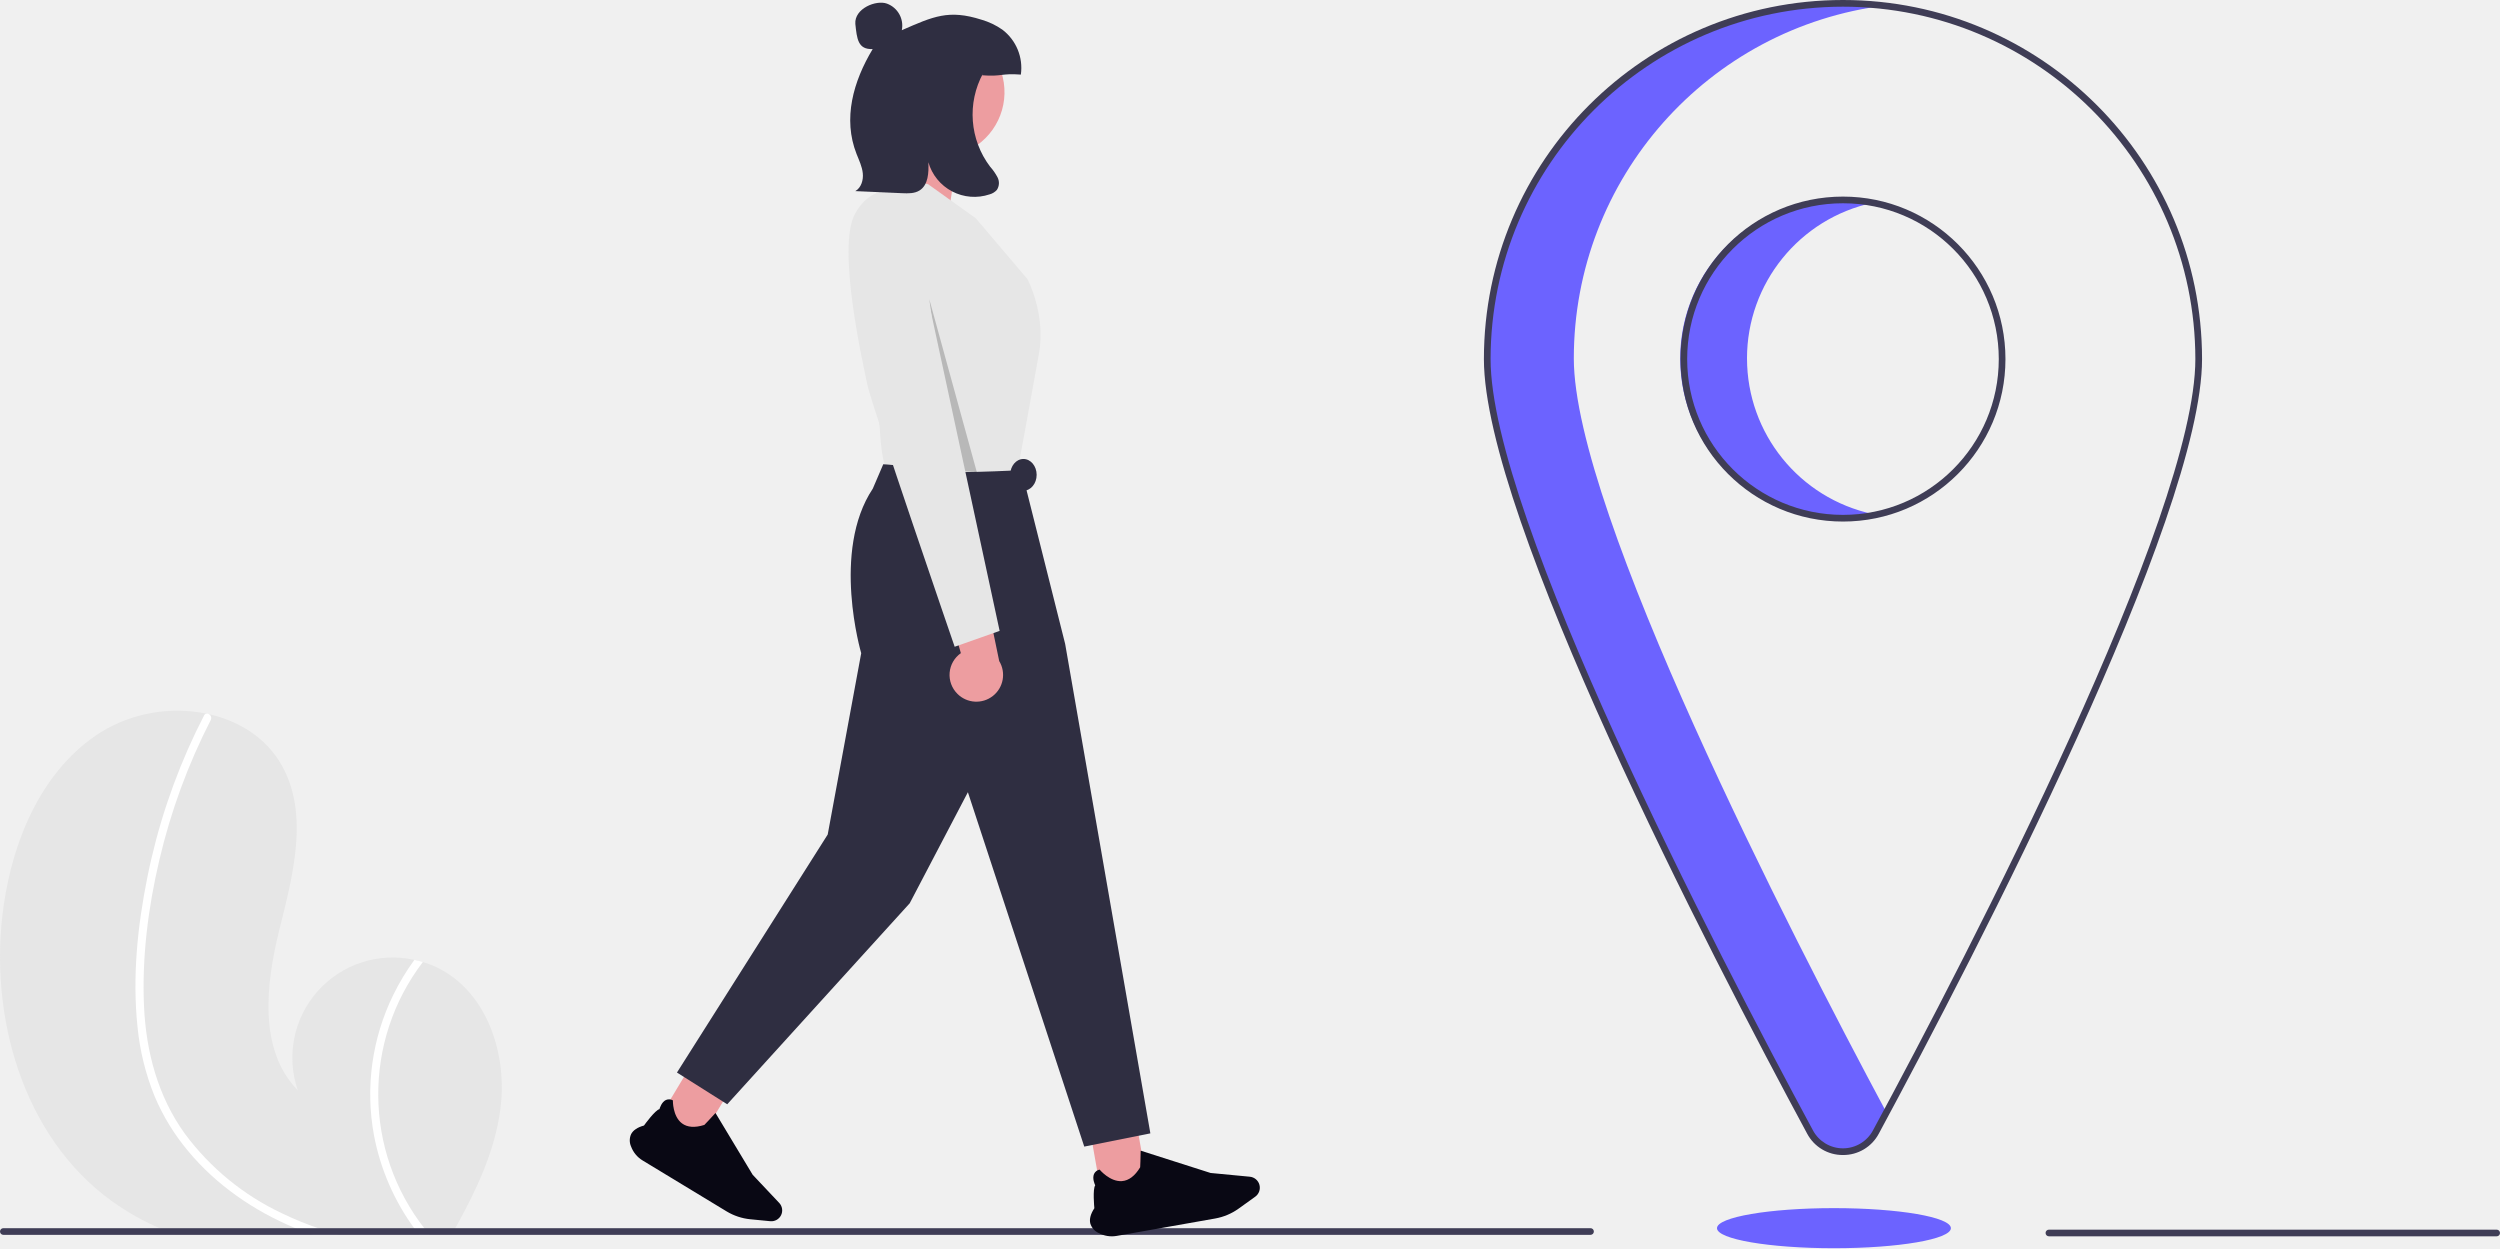
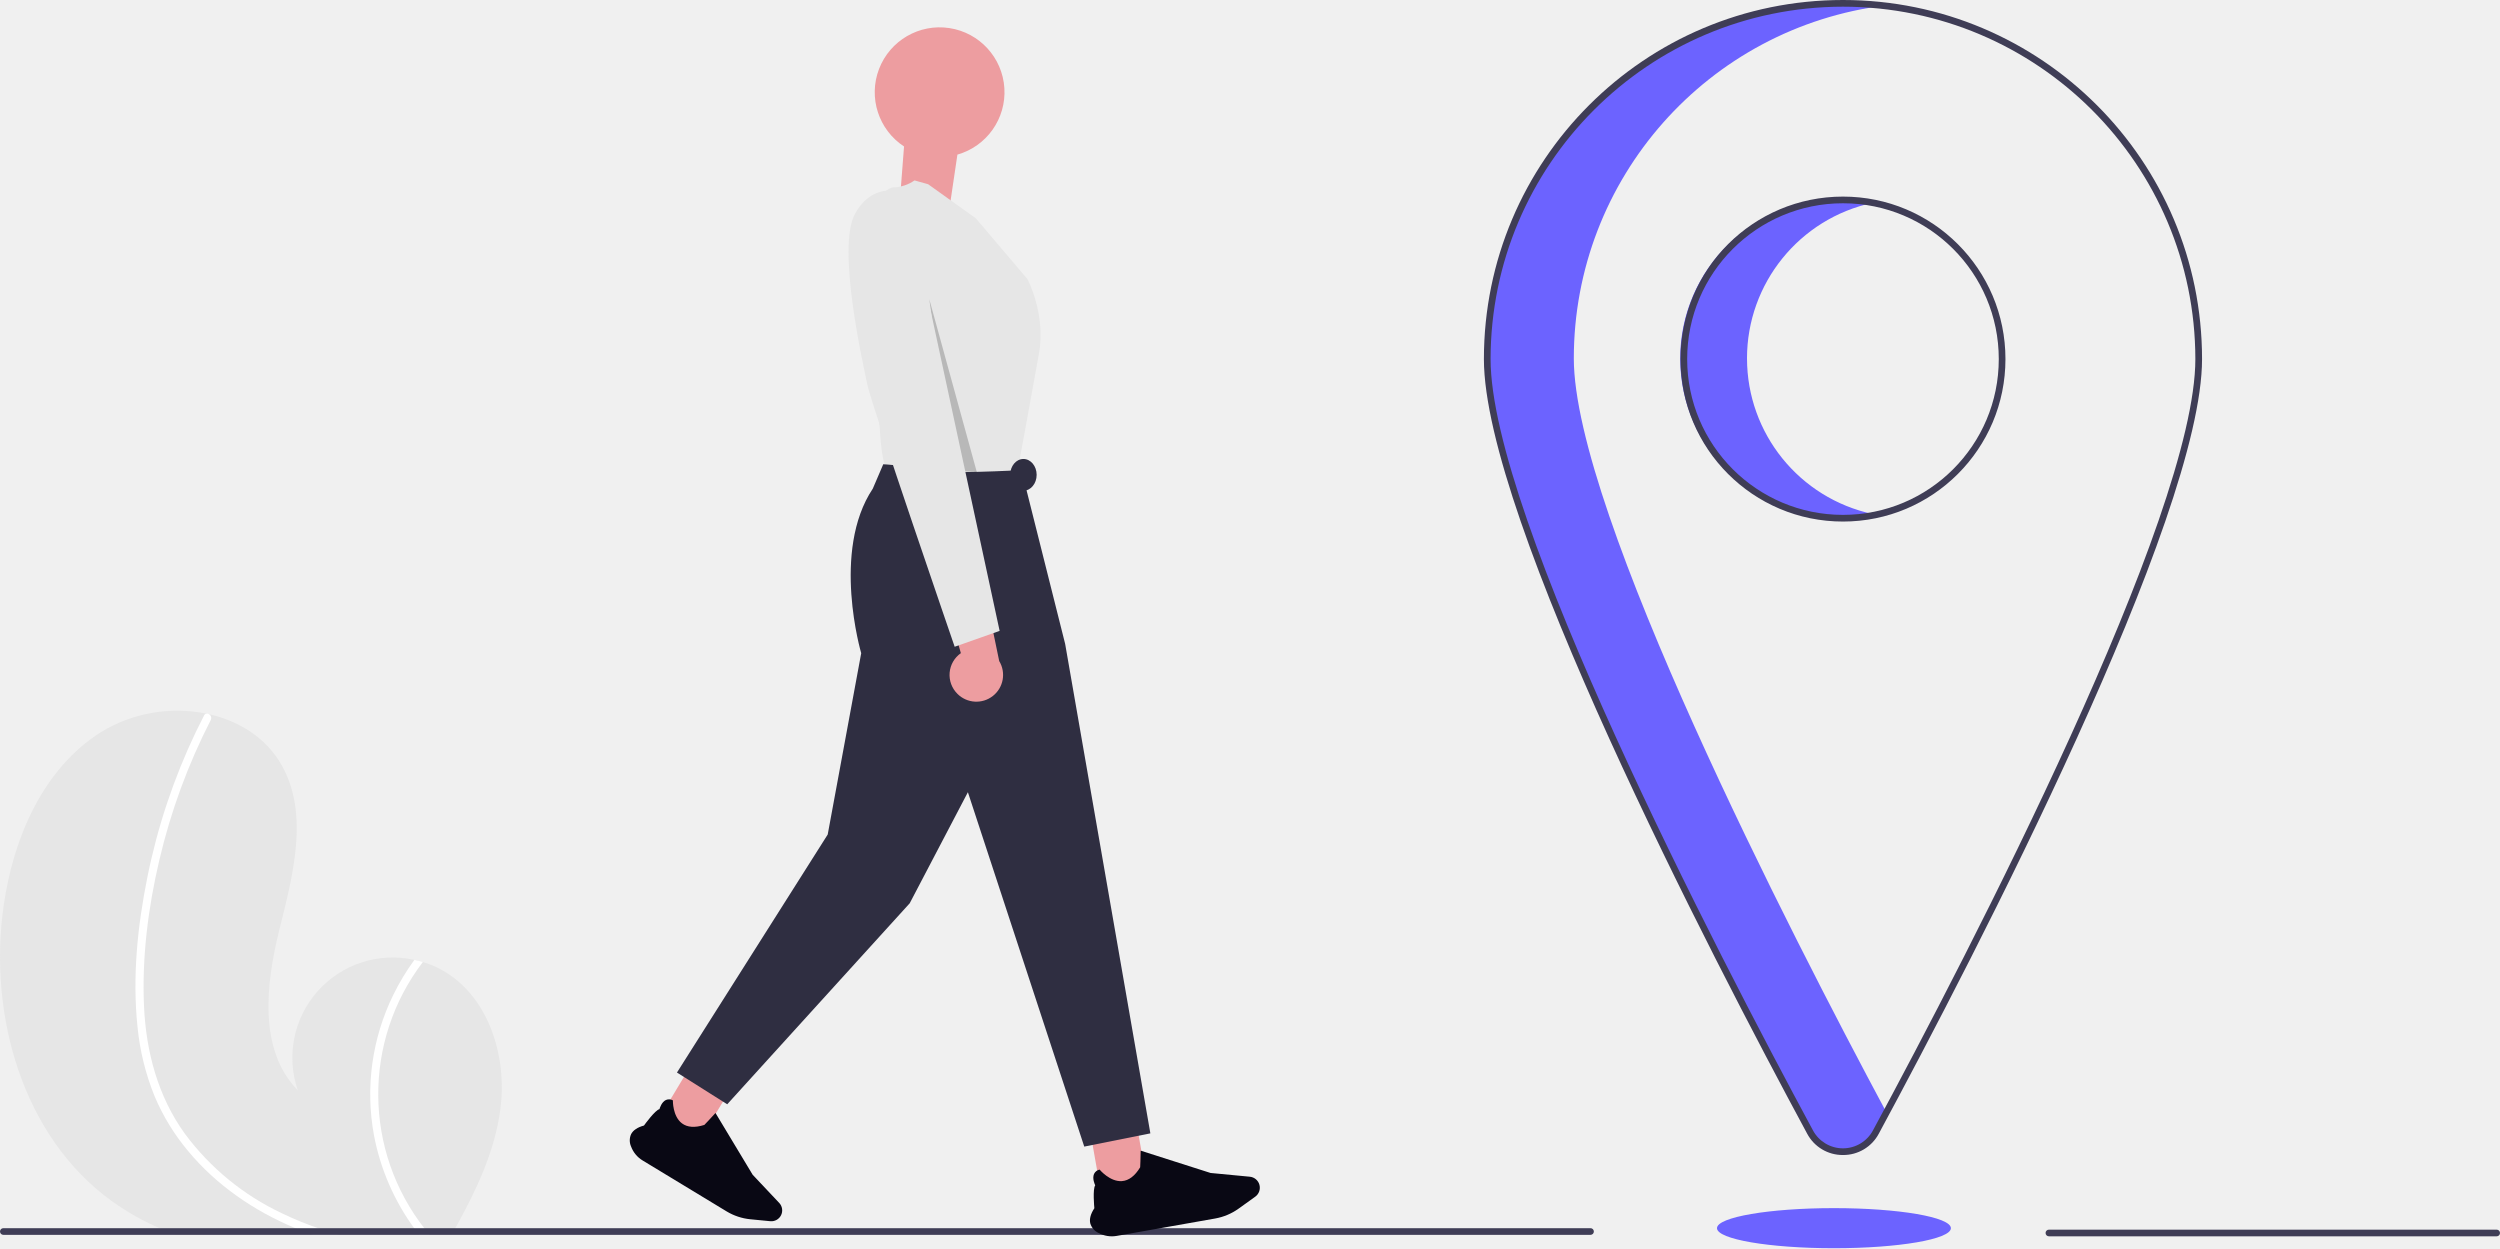
<svg xmlns="http://www.w3.org/2000/svg" width="960" height="479.317" viewBox="0 0 960 479.317" role="img" artist="Katerina Limpitsouni" source="https://undraw.co/">
  <g transform="translate(-602 -374)">
    <g transform="translate(602.009 646.905)">
      <path d="M418.1,599.914c-2.1,16.521-9.413,31.753-17.569,46.407-.4.732-.808,1.452-1.223,2.184H293.628c-1.878-.666-3.724-1.4-5.558-2.184a97.9,97.9,0,0,1-19.142-10.712c-34.374-24.765-47.608-71.565-41.624-113.495,3.7-26.064,15.145-52.664,37.409-66.695a56.225,56.225,0,0,1,40.379-7.076q.541.1,1.081.229c11.64,2.621,22.013,9.128,27.92,19.622,10.614,18.858,4.291,42.214-.928,63.2s-8.025,46.112,7.076,61.6a38.519,38.519,0,0,1,44.791-50.076c1.092.229,2.173.491,3.243.819a35.707,35.707,0,0,1,7.371,3.09C413.456,556.772,420.663,579.681,418.1,599.914Z" transform="translate(-225.915 -447.226)" fill="#e6e6e6" />
      <path d="M344.818,646.229c2.359.8,4.739,1.518,7.13,2.184h-10.34q-2.883-1.016-5.722-2.184c-.415-.164-.841-.339-1.256-.513-15.6-6.541-29.973-16.368-40.838-29.449a82.606,82.606,0,0,1-12.885-21.041,95.313,95.313,0,0,1-6.6-26.927c-1.966-18.978.033-38.48,3.789-57.119a238.159,238.159,0,0,1,18.628-55.863q1.539-3.194,3.166-6.355a1.284,1.284,0,0,1,.819-.71,1.435,1.435,0,0,1,1.081.229,1.687,1.687,0,0,1,.666,2.228A235.492,235.492,0,0,0,282.7,504.552c-4.28,18.235-6.715,37.311-5.874,56.049.786,17.515,5.362,34.734,15.745,49.06a98.91,98.91,0,0,0,37.049,30.4,124.44,124.44,0,0,0,15.2,6.169Z" transform="translate(-221.536 -447.134)" fill="#fff" />
      <path d="M378.908,640.449H374.9c-.568-.721-1.114-1.452-1.649-2.184a88.733,88.733,0,0,1-15.724-36.132A86.7,86.7,0,0,1,365,548.225a89.056,89.056,0,0,1,8.069-13.365c1.092.229,2.173.491,3.243.819a83.773,83.773,0,0,0,.83,102.586C377.717,639.008,378.307,639.739,378.908,640.449Z" transform="translate(-213.947 -439.17)" fill="#fff" />
    </g>
    <path d="M837.949,630.843a1.279,1.279,0,0,1-1.283,1.283H227.191a1.283,1.283,0,0,1,0-2.566H836.665a1.279,1.279,0,0,1,1.283,1.283Z" transform="translate(376.093 216.058)" fill="#3f3d56" />
    <ellipse cx="44.909" cy="7.699" rx="44.909" ry="7.699" transform="translate(1261.324 837.92)" fill="#6c63ff" style="isolation:isolate" />
    <path d="M1011.312,632.566H839.376a1.283,1.283,0,1,1,0-2.566h171.936a1.283,1.283,0,0,1,0,2.566Z" transform="translate(549.405 216.183)" fill="#3f3d56" />
    <path d="M754.4,382.749A61.123,61.123,0,0,1,802.676,323a61.111,61.111,0,1,0,.01,119.5,61.125,61.125,0,0,1-48.28-59.751Z" transform="translate(518.448 128.884)" fill="#6c63ff" style="isolation:isolate" />
    <path d="M704.269,399.4A136.618,136.618,0,0,1,824.181,263.82,136.654,136.654,0,0,0,670.908,399.4c0,61.276,90.114,234.07,123.959,296.808a14.358,14.358,0,0,0,25.285,0c1.267-2.348,2.621-4.868,4.038-7.513C787.755,620.679,704.269,458.387,704.269,399.4Z" transform="translate(502.075 112.228)" fill="#6c63ff" style="isolation:isolate" />
    <path d="M807.884,705.527a15.432,15.432,0,0,1-13.771-8.226C756.8,628.127,670,460.673,670,399.885a137.885,137.885,0,1,1,275.77,0c0,60.793-86.8,228.244-124.114,297.416a15.432,15.432,0,0,1-13.772,8.226Zm0-440.961A135.472,135.472,0,0,0,672.566,399.885c0,60.2,86.581,227.195,123.8,296.2a13.076,13.076,0,0,0,23.027,0c37.225-69,123.806-235.989,123.806-296.2A135.471,135.471,0,0,0,807.885,264.566Z" transform="translate(501.818 112)" fill="#3f3d56" />
    <path d="M791.229,445.623a62.394,62.394,0,1,1,62.393-62.394,62.395,62.395,0,0,1-62.393,62.394Zm0-122.223a59.828,59.828,0,1,0,59.827,59.828A59.828,59.828,0,0,0,791.229,323.4Z" transform="translate(518.474 128.656)" fill="#3f3d56" />
    <g transform="translate(843.829 375.033)">
      <g transform="translate(0 409.31)">
        <path d="M30.385,29.147,15.2,20.021,27.226,0,42.413,9.131Z" transform="translate(-4.494 -0.004)" fill="#ed9da0" />
        <path d="M5.151,29.727a5.789,5.789,0,0,1,.032-4.746c.779-1.5,2.437-2.612,4.938-3.3.318-.441,4.271-5.9,5.945-6.292.1-.362.8-2.724,2.479-3.514A2.986,2.986,0,0,1,21.179,12l.041.02,0,.046c0,.06-.138,6.053,3.473,8.775,2.069,1.562,4.966,1.765,8.608.607.186-.133,2.614-2.769,4.209-4.514l.065-.074L51.853,40.59l10.2,10.82a4.17,4.17,0,0,1-3.435,7.013l-7.67-.746a21.733,21.733,0,0,1-9.108-3.027L9.623,35.116a10.521,10.521,0,0,1-4.468-5.387Z" transform="translate(-4.658 0.177)" fill="#090814" />
      </g>
      <g transform="translate(176.707 431.368)">
        <path d="M4.316,3.132,22.082-.006l4.135,23.415L8.453,26.547Z" transform="translate(-4.011 0.006)" fill="#ed9da0" />
        <path d="M7.309,40.9a5.89,5.89,0,0,1-3.158-3.653c-.411-1.672.114-3.636,1.562-5.839-.054-.55-.684-7.38.33-8.8-.165-.342-1.216-2.616-.46-4.355a3.037,3.037,0,0,1,2.1-1.674l.046-.008.03.036c.04.047,3.957,4.725,8.547,4.386,2.633-.191,4.986-1.982,7-5.313.051-.229.142-3.871.192-6.279V9.3L50.342,17.87l15.064,1.437a4.245,4.245,0,0,1,2.078,7.674l-6.376,4.578a22.139,22.139,0,0,1-9,3.794L14.343,42.024A10.714,10.714,0,0,1,7.308,40.9Z" transform="translate(-4.015 0.151)" fill="#090814" />
      </g>
      <path d="M9.765,65.077l1.492-19.317a24.915,24.915,0,1,1,20.493,3.126l-2.756,18.6Z" transform="translate(94.065 9.454)" fill="#ed9da0" />
      <path d="M764.144,317.572l5.22,1.459,18.318,13.092,19.825,23.347s7.119,13.348,4.449,28.477-8.522,46.641-8.522,46.641-48.5-.332-50.282-3-2.357-14.8-2.357-14.8l-7.119-79.2s8.009-13.348,12.458-13.348A14.858,14.858,0,0,0,764.144,317.572Z" transform="translate(-654.797 -249.326)" fill="#e6e6e6" />
      <path d="M781.383,424.9s9.337.458,15.566,2.238,37.511,0,37.511,0l16.772,66.742,32.722,187.957-25.389,5.078L813.881,550.83l-22.342,42.654-70.074,77.183-19.3-12.187,57.887-91.4,12.866-69.639s-11.569-39.155,4.45-63.182Z" transform="translate(-684.042 -247.656)" fill="#2f2e41" />
      <path d="M531.148,179.609l8.9,65.852,9.334.486Z" transform="translate(-416.121 -65.726)" opacity="0.2" style="isolation:isolate" />
      <ellipse cx="5.078" cy="6.093" rx="5.078" ry="6.093" transform="translate(146.088 175.214)" fill="#2f2e41" />
      <path d="M766.456,512.453a10.212,10.212,0,0,1,1.341-15.6l-9.938-34.9,17.985,5.674,6.68,32.275a10.268,10.268,0,0,1-16.068,12.556Z" transform="translate(-640.655 -247.078)" fill="#ed9da0" />
      <path d="M780.973,322.352s-11.984-5.188-19.26,7.873,3.224,58.454,4.7,65.821,33.513,100.541,33.513,100.541l17.265-6.093Z" transform="translate(-675.163 -249.267)" fill="#e6e6e6" />
-       <path d="M770.91,250.738a8.989,8.989,0,0,1,5.693,10.2c12.1-5.294,18.015-8.052,30.6-4.036a27.238,27.238,0,0,1,8.006,3.82,18.445,18.445,0,0,1,7.108,17.262c-7.651-.589-7.178.853-14.83.263l.353-.814a33.147,33.147,0,0,0,2.678,35.918,19.84,19.84,0,0,1,2.863,4.129,4.79,4.79,0,0,1-.276,4.79,5.771,5.771,0,0,1-2.795,1.707A18.363,18.363,0,0,1,786.8,311.646c.178,3.97-.023,8.711-3.387,10.827-1.933,1.216-4.376,1.154-6.658,1.053l-18-.8c2.261-1.313,3.132-4.241,2.865-6.842s-1.44-5.006-2.4-7.439c-5.321-13.514-1.288-27.824,6.2-40.27-5.709.252-6.05-3.965-6.662-9.646C758.313,252.618,766.762,249.2,770.91,250.738Z" transform="translate(-672.136 -250.371)" fill="#2f2e41" />
+       <path d="M1100,630.843a1.279,1.279,0,0,1-1.283,1.283H50a1.283,1.283,0,0,1,0-2.566h1048.717A1.279,1.279,0,0,1,1100,630.843Z" transform="translate(376.093 216.058)" fill="#3f3d56" />
    </g>
  </g>
</svg>
